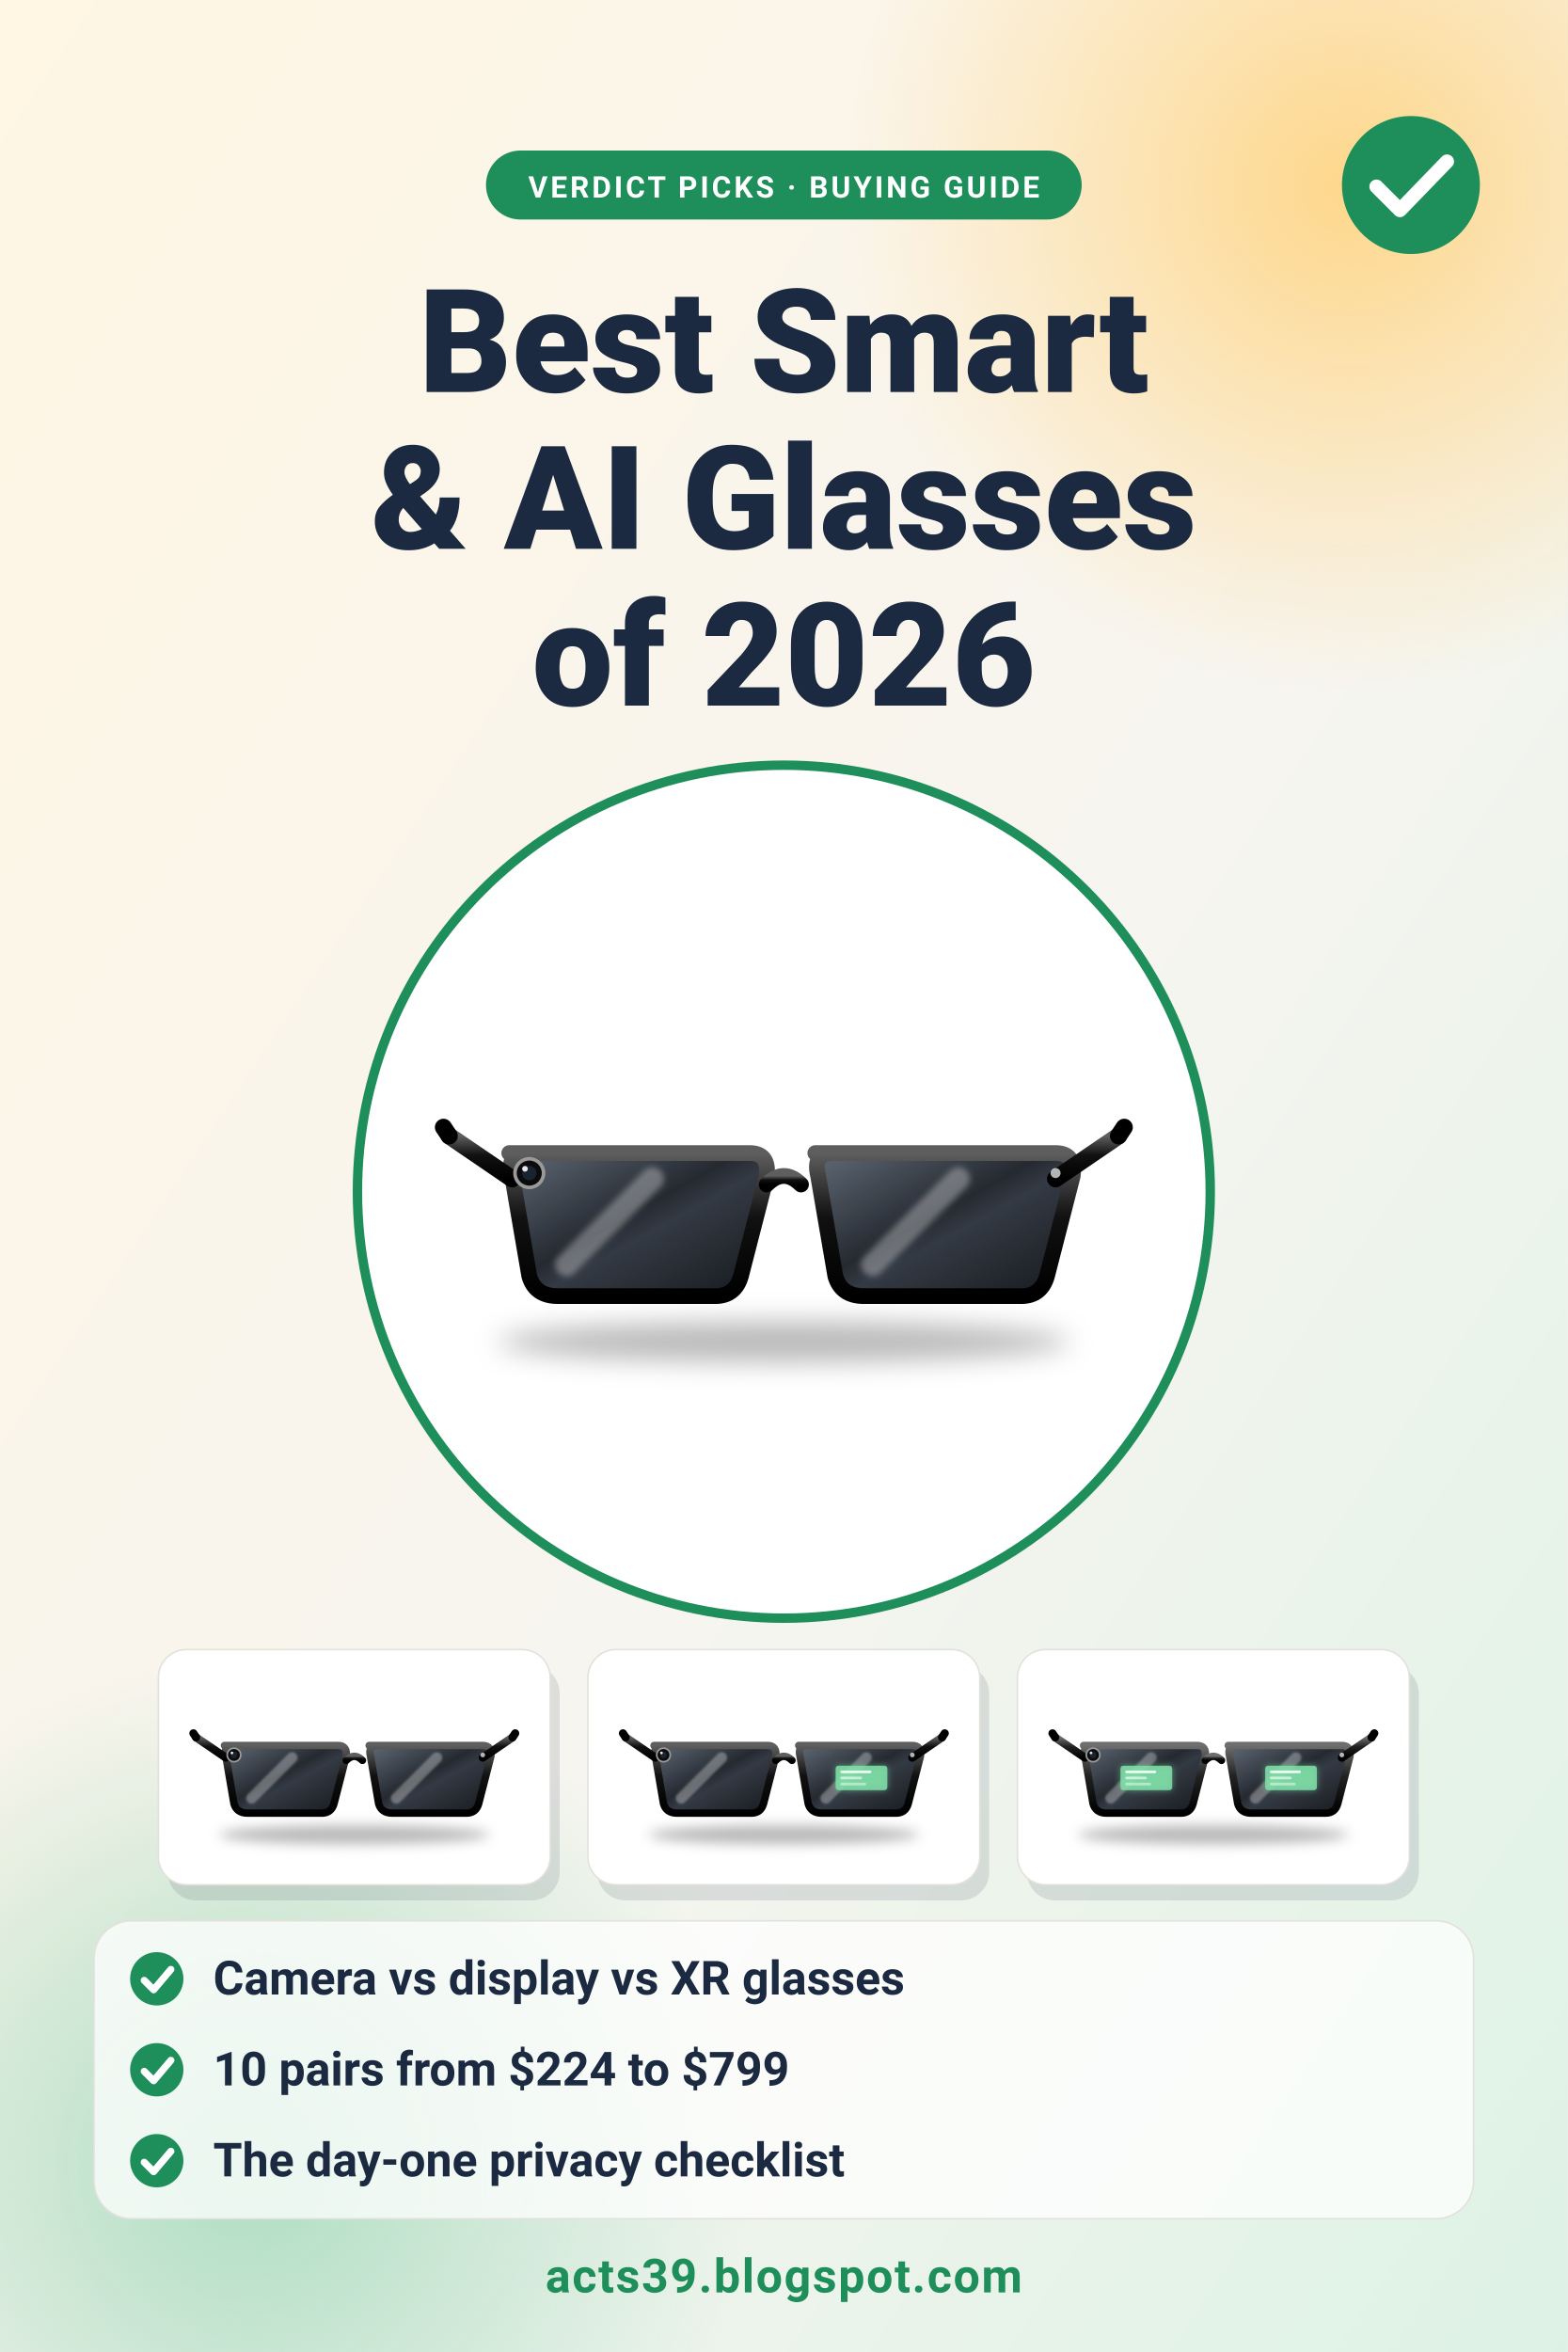
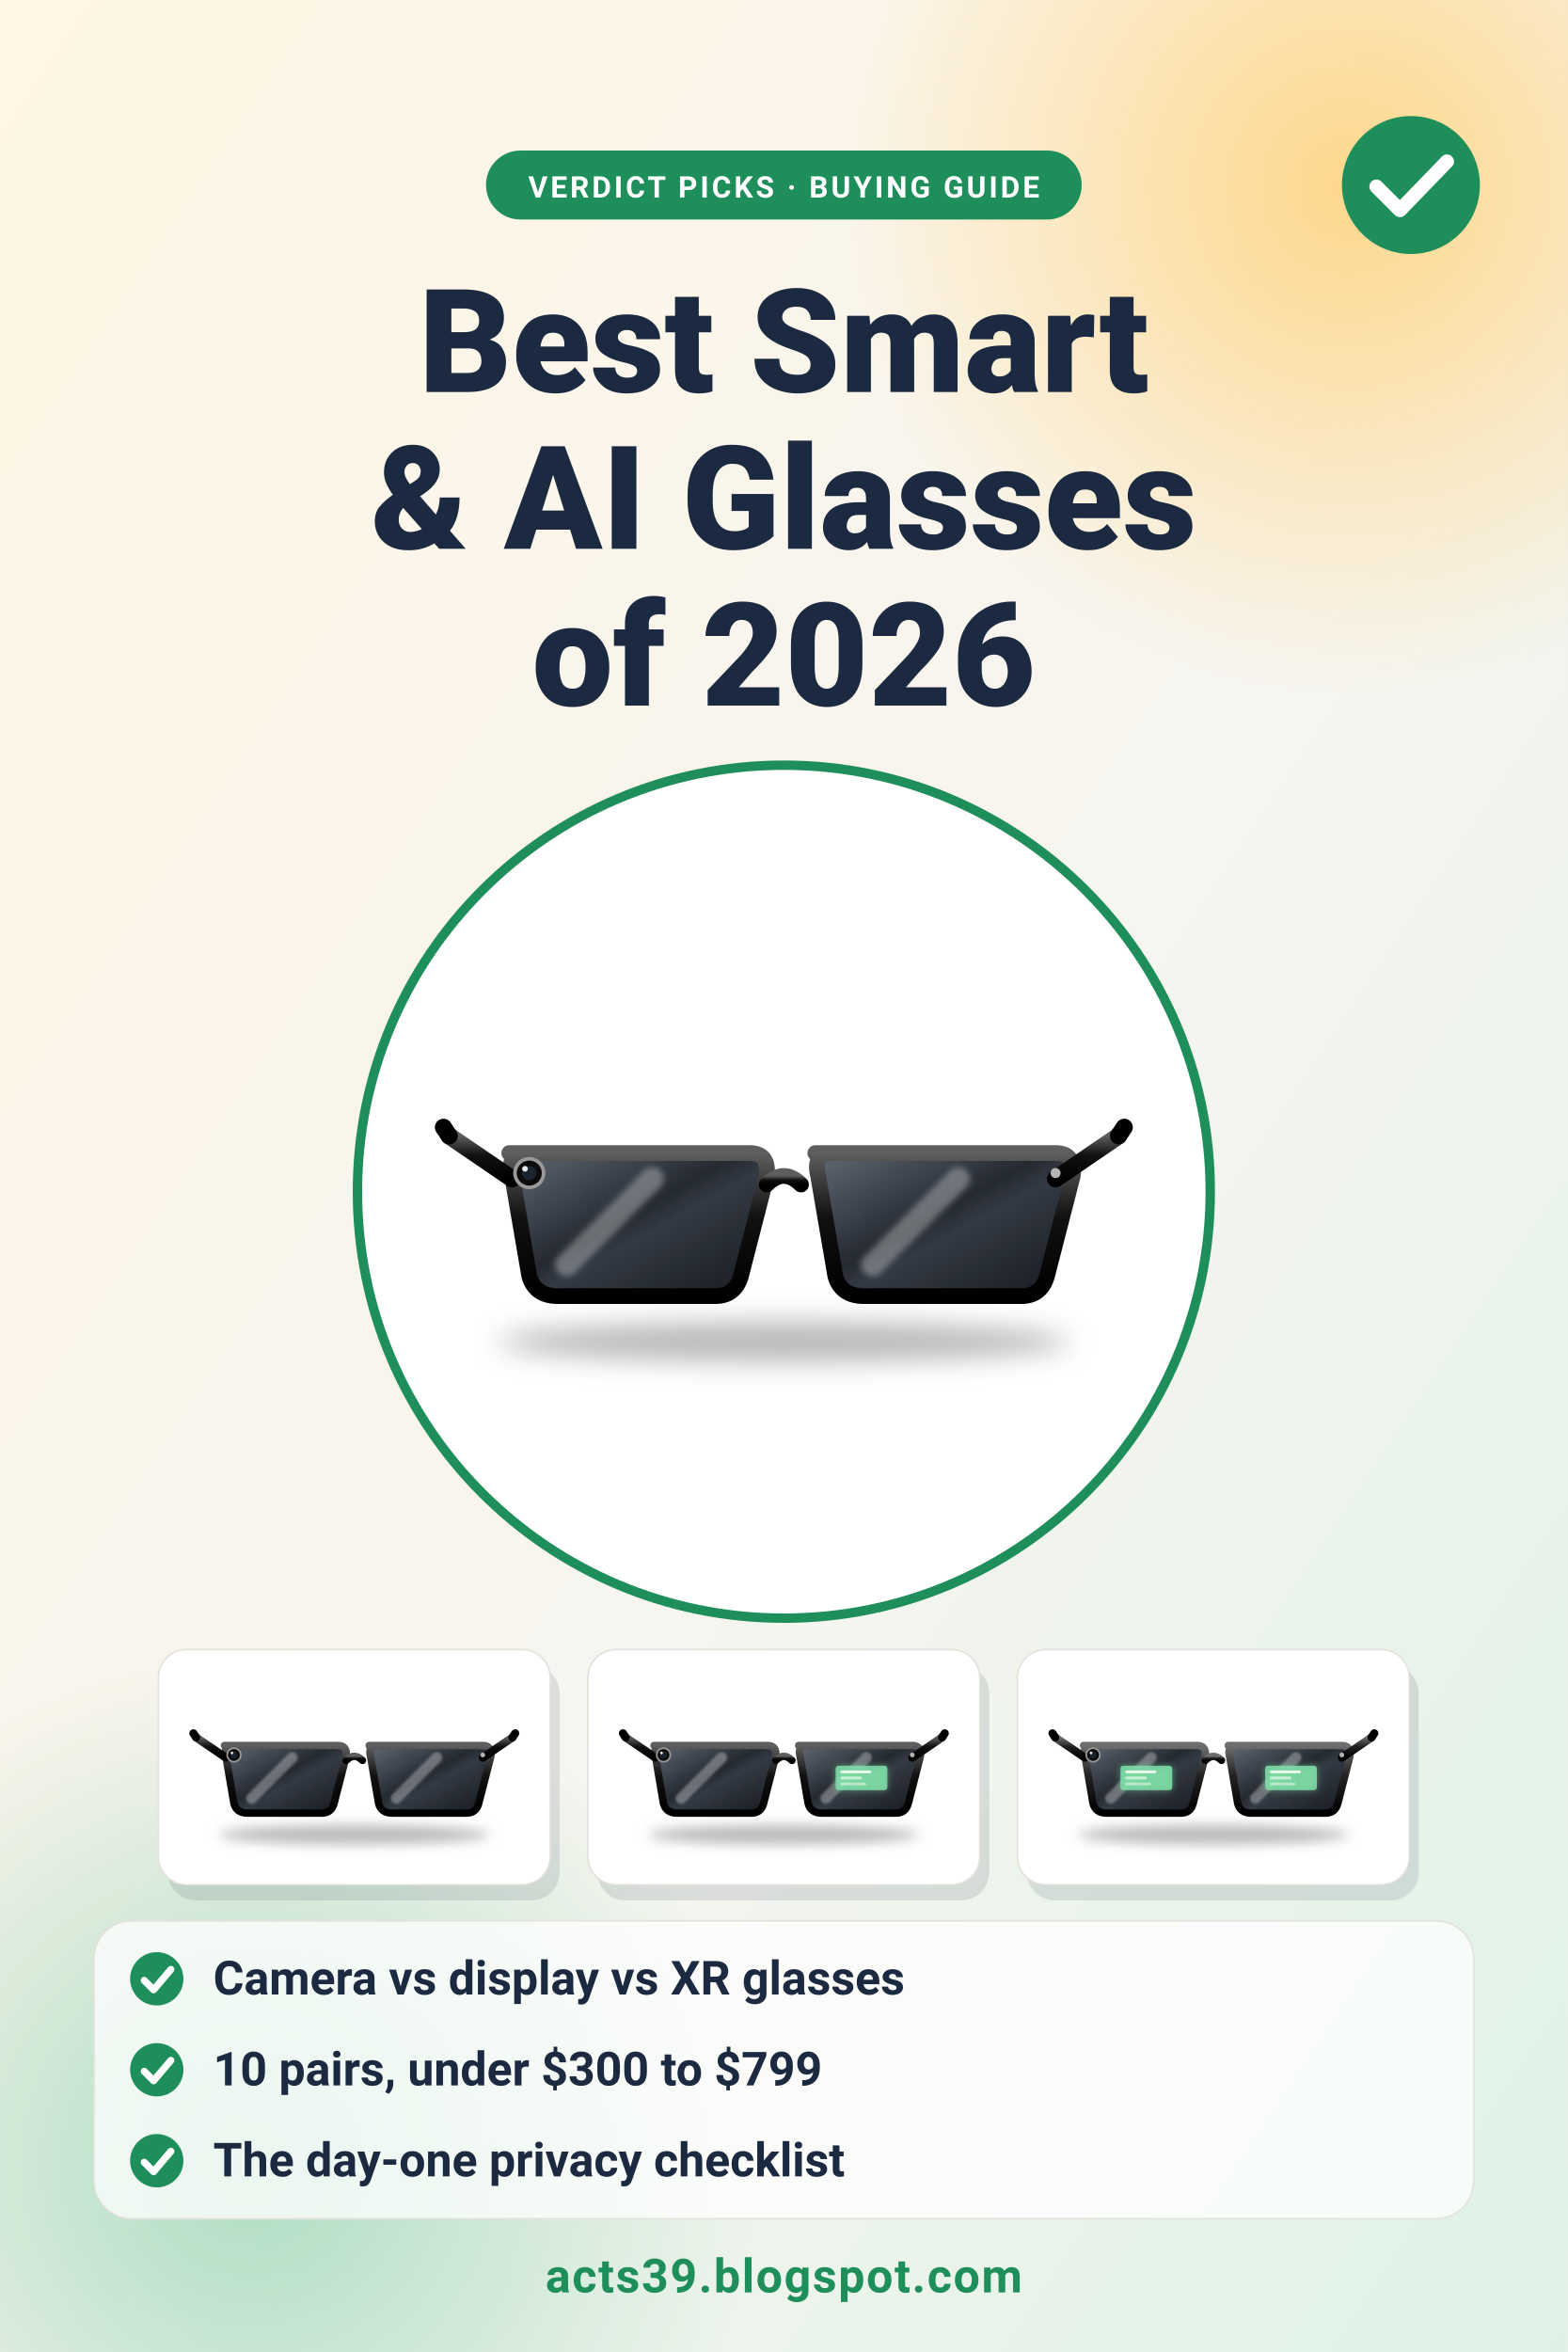
<svg xmlns="http://www.w3.org/2000/svg" viewBox="0 0 1000 1500" role="img" aria-label="Best Smart and AI Glasses of 2026 — Verdict Picks buying guide, with a render of the Ray-Ban Meta Gen 2">
  <defs>
    <linearGradient id="bp-bg" x1="0" y1="0" x2="1" y2="1">
      <stop offset="0" stop-color="#FFF6E3" />
      <stop offset="0.55" stop-color="#F7F5F0" />
      <stop offset="1" stop-color="#DDF2E5" />
    </linearGradient>
    <radialGradient id="bp-sun" cx="50%" cy="50%" r="50%">
      <stop offset="0" stop-color="#FFD27A" stop-opacity="0.85" />
      <stop offset="1" stop-color="#FFD27A" stop-opacity="0" />
    </radialGradient>
    <radialGradient id="bp-leaf" cx="50%" cy="50%" r="50%">
      <stop offset="0" stop-color="#8FD3AE" stop-opacity="0.7" />
      <stop offset="1" stop-color="#8FD3AE" stop-opacity="0" />
    </radialGradient>
  </defs>
  <rect width="1000" height="1500" fill="url(#bp-bg)" />
  <circle cx="860" cy="120" r="320" fill="url(#bp-sun)" />
  <circle cx="160" cy="1380" r="320" fill="url(#bp-leaf)" />
  <g font-family="-apple-system,Segoe UI,Roboto,Helvetica,Arial,sans-serif">
    <rect x="310" y="96" width="380" height="44" rx="22" fill="#1E8E5A" />
    <text x="500" y="126" text-anchor="middle" font-size="19" font-weight="700" fill="#fff" letter-spacing="1.8">VERDICT PICKS · BUYING GUIDE</text>
    <text x="500" y="250" text-anchor="middle" font-size="92" font-weight="800" fill="#1B2A41">Best Smart</text>
    <text x="500" y="350" text-anchor="middle" font-size="92" font-weight="800" fill="#1B2A41">&amp; AI Glasses</text>
    <text x="500" y="450" text-anchor="middle" font-size="92" font-weight="800" fill="#1B2A41">of 2026</text>
  </g>
  <circle cx="500" cy="760" r="272" fill="#fff" />
  <circle cx="500" cy="760" r="272" fill="none" stroke="#1E8E5A" stroke-width="6" />
  <g transform="translate(226.3158 582.1053) scale(0.9122807)">
    <defs>
      <radialGradient id="bphero-bg" cx="50%" cy="38%" r="72%">
        <stop offset="0" stop-color="#ffffff" />
        <stop offset="0.7" stop-color="#f3f3f1" />
        <stop offset="1" stop-color="#e4e4e1" />
      </radialGradient>
      <filter id="bphero-blur" x="-30%" y="-80%" width="160%" height="300%">
        <feGaussianBlur stdDeviation="9" />
      </filter>
      <filter id="bphero-soft" x="-20%" y="-20%" width="140%" height="140%">
        <feGaussianBlur stdDeviation="2.2" />
      </filter>
      <filter id="bphero-glow" x="-50%" y="-50%" width="200%" height="200%">
        <feGaussianBlur stdDeviation="5" />
      </filter>
      <linearGradient id="bphero-front" x1="0" y1="0" x2="0.35" y2="1">
        <stop offset="0" stop-color="#2b2b2b" />
        <stop offset="0.55" stop-color="#111" />
        <stop offset="1" stop-color="#000000" />
      </linearGradient>
      <linearGradient id="bphero-side" x1="0" y1="0" x2="1" y2="1">
        <stop offset="0" stop-color="#020202" />
        <stop offset="1" stop-color="#000000" />
      </linearGradient>
      <linearGradient id="bphero-top" x1="0" y1="0" x2="1" y2="1">
        <stop offset="0" stop-color="#4e4e4e" />
        <stop offset="1" stop-color="#202020" />
      </linearGradient>
      <radialGradient id="bphero-dome" cx="38%" cy="32%" r="75%">
        <stop offset="0" stop-color="#494949" />
        <stop offset="0.6" stop-color="#111" />
        <stop offset="1" stop-color="#000000" />
      </radialGradient>
      <linearGradient id="bphero-gloss" x1="0" y1="0" x2="1" y2="1">
        <stop offset="0" stop-color="#ffffff" stop-opacity="0.55" />
        <stop offset="0.5" stop-color="#ffffff" stop-opacity="0.05" />
        <stop offset="1" stop-color="#ffffff" stop-opacity="0" />
      </linearGradient>
      <linearGradient id="bphero-screen" x1="0" y1="0" x2="1" y2="1">
        <stop offset="0" stop-color="#1d2a3a" />
        <stop offset="1" stop-color="#060a10" />
      </linearGradient>
      <linearGradient id="bphero-metal" x1="0" y1="0" x2="1" y2="0">
        <stop offset="0" stop-color="#d9d9d6" />
        <stop offset="0.35" stop-color="#f4f4f2" />
        <stop offset="0.65" stop-color="#bdbdb9" />
        <stop offset="1" stop-color="#e6e6e3" />
      </linearGradient>
      <linearGradient id="bphero-accent" x1="0" y1="0" x2="0" y2="1">
        <stop offset="0" stop-color="#bdefd2" />
        <stop offset="1" stop-color="#4ed487" />
      </linearGradient>
      <linearGradient id="bphero-lens" x1="0" y1="0" x2="1" y2="1">
        <stop offset="0" stop-color="#5a6470" />
        <stop offset="0.45" stop-color="#1c2129" />
        <stop offset="0.55" stop-color="#2b323c" />
        <stop offset="1" stop-color="#0c0f14" />
      </linearGradient>
    </defs>
    <ellipse cx="300" cy="300" rx="200" ry="14" fill="#000" opacity="0.28" filter="url(#bphero-blur)" />
    <linearGradient id="bphero-fr" x1="0" y1="0" x2="0" y2="1">
      <stop offset="0" stop-color="#5e5e5e" />
      <stop offset="0.45" stop-color="#111" />
      <stop offset="1" stop-color="#000000" />
    </linearGradient>
    <path d="M 108 168 L 276 168 Q 290 168 288 184 L 270 254 Q 266 268 252 268 L 142 268 Q 126 268 122 254 L 110 184 Q 106 168 120 168 Z" fill="url(#bphero-lens)" opacity="0.96" />
    <path d="M 108 168 L 276 168 Q 290 168 288 184 L 270 254 Q 266 268 252 268 L 142 268 Q 126 268 122 254 L 110 184 Q 106 168 120 168 Z" fill="none" stroke="url(#bphero-fr)" stroke-width="11" stroke-linejoin="round" />
    <path d="M 148.04 246.0 L 208.1 186.0" stroke="#fff" stroke-opacity="0.32" stroke-width="16.0" stroke-linecap="round" filter="url(#bphero-soft)" />
    <path d="M 322 168 L 490 168 Q 504 168 502 184 L 484 254 Q 480 268 466 268 L 356 268 Q 340 268 336 254 L 324 184 Q 320 168 334 168 Z" fill="url(#bphero-lens)" opacity="0.96" />
    <path d="M 322 168 L 490 168 Q 504 168 502 184 L 484 254 Q 480 268 466 268 L 356 268 Q 340 268 336 254 L 324 184 Q 320 168 334 168 Z" fill="none" stroke="url(#bphero-fr)" stroke-width="11" stroke-linejoin="round" />
    <path d="M 362.04 246.0 L 422.1 186.0" stroke="#fff" stroke-opacity="0.32" stroke-width="16.0" stroke-linecap="round" filter="url(#bphero-soft)" />
    <path d="M 288 190 Q 300 178 312 190" fill="none" stroke="url(#bphero-fr)" stroke-width="11" stroke-linecap="round" />
    <path d="M 110 186 L 66 156 M 490 186 L 534 156" stroke="url(#bphero-fr)" stroke-width="12" stroke-linecap="round" />
    <path d="M 66 156 L 62 150 M 534 156 L 538 150" stroke="#000000" stroke-width="12" stroke-linecap="round" />
    <circle cx="122" cy="182" r="10" fill="#0b0b0b" stroke="#9a9a9a" stroke-width="2.5" />
    <circle cx="122" cy="182" r="5" fill="#1a2430" />
    <circle cx="119" cy="179" r="2" fill="#fff" opacity="0.9" />
    <circle cx="490" cy="182" r="3.5" fill="#fff" opacity="0.7" />
  </g>
  <g transform="translate(101.0 1052)">
    <rect x="6" y="10" width="250" height="150" rx="18" fill="#1B2A41" opacity="0.12" />
    <rect width="250" height="150" rx="18" fill="#fff" />
    <rect width="250" height="150" rx="18" fill="none" stroke="#E3E1DB" />
    <svg x="8" y="6" width="234" height="138" viewBox="60 40 480 320" preserveAspectRatio="xMidYMid meet">
      <g transform="translate(0 0) scale(1.0)">
        <defs>
          <radialGradient id="pgen2-bg" cx="50%" cy="38%" r="72%">
            <stop offset="0" stop-color="#ffffff" />
            <stop offset="0.7" stop-color="#f3f3f1" />
            <stop offset="1" stop-color="#e4e4e1" />
          </radialGradient>
          <filter id="pgen2-blur" x="-30%" y="-80%" width="160%" height="300%">
            <feGaussianBlur stdDeviation="9" />
          </filter>
          <filter id="pgen2-soft" x="-20%" y="-20%" width="140%" height="140%">
            <feGaussianBlur stdDeviation="2.2" />
          </filter>
          <filter id="pgen2-glow" x="-50%" y="-50%" width="200%" height="200%">
            <feGaussianBlur stdDeviation="5" />
          </filter>
          <linearGradient id="pgen2-front" x1="0" y1="0" x2="0.35" y2="1">
            <stop offset="0" stop-color="#2b2b2b" />
            <stop offset="0.55" stop-color="#111" />
            <stop offset="1" stop-color="#000000" />
          </linearGradient>
          <linearGradient id="pgen2-side" x1="0" y1="0" x2="1" y2="1">
            <stop offset="0" stop-color="#020202" />
            <stop offset="1" stop-color="#000000" />
          </linearGradient>
          <linearGradient id="pgen2-top" x1="0" y1="0" x2="1" y2="1">
            <stop offset="0" stop-color="#4e4e4e" />
            <stop offset="1" stop-color="#202020" />
          </linearGradient>
          <radialGradient id="pgen2-dome" cx="38%" cy="32%" r="75%">
            <stop offset="0" stop-color="#494949" />
            <stop offset="0.6" stop-color="#111" />
            <stop offset="1" stop-color="#000000" />
          </radialGradient>
          <linearGradient id="pgen2-gloss" x1="0" y1="0" x2="1" y2="1">
            <stop offset="0" stop-color="#ffffff" stop-opacity="0.55" />
            <stop offset="0.5" stop-color="#ffffff" stop-opacity="0.05" />
            <stop offset="1" stop-color="#ffffff" stop-opacity="0" />
          </linearGradient>
          <linearGradient id="pgen2-screen" x1="0" y1="0" x2="1" y2="1">
            <stop offset="0" stop-color="#1d2a3a" />
            <stop offset="1" stop-color="#060a10" />
          </linearGradient>
          <linearGradient id="pgen2-metal" x1="0" y1="0" x2="1" y2="0">
            <stop offset="0" stop-color="#d9d9d6" />
            <stop offset="0.35" stop-color="#f4f4f2" />
            <stop offset="0.65" stop-color="#bdbdb9" />
            <stop offset="1" stop-color="#e6e6e3" />
          </linearGradient>
          <linearGradient id="pgen2-accent" x1="0" y1="0" x2="0" y2="1">
            <stop offset="0" stop-color="#bdefd2" />
            <stop offset="1" stop-color="#4ed487" />
          </linearGradient>
          <linearGradient id="pgen2-lens" x1="0" y1="0" x2="1" y2="1">
            <stop offset="0" stop-color="#5a6470" />
            <stop offset="0.45" stop-color="#1c2129" />
            <stop offset="0.55" stop-color="#2b323c" />
            <stop offset="1" stop-color="#0c0f14" />
          </linearGradient>
        </defs>
        <ellipse cx="300" cy="300" rx="200" ry="14" fill="#000" opacity="0.28" filter="url(#pgen2-blur)" />
        <linearGradient id="pgen2-fr" x1="0" y1="0" x2="0" y2="1">
          <stop offset="0" stop-color="#5e5e5e" />
          <stop offset="0.45" stop-color="#111" />
          <stop offset="1" stop-color="#000000" />
        </linearGradient>
        <path d="M 108 168 L 276 168 Q 290 168 288 184 L 270 254 Q 266 268 252 268 L 142 268 Q 126 268 122 254 L 110 184 Q 106 168 120 168 Z" fill="url(#pgen2-lens)" opacity="0.96" />
        <path d="M 108 168 L 276 168 Q 290 168 288 184 L 270 254 Q 266 268 252 268 L 142 268 Q 126 268 122 254 L 110 184 Q 106 168 120 168 Z" fill="none" stroke="url(#pgen2-fr)" stroke-width="11" stroke-linejoin="round" />
        <path d="M 148.04 246.0 L 208.1 186.0" stroke="#fff" stroke-opacity="0.32" stroke-width="16.0" stroke-linecap="round" filter="url(#pgen2-soft)" />
        <path d="M 322 168 L 490 168 Q 504 168 502 184 L 484 254 Q 480 268 466 268 L 356 268 Q 340 268 336 254 L 324 184 Q 320 168 334 168 Z" fill="url(#pgen2-lens)" opacity="0.96" />
        <path d="M 322 168 L 490 168 Q 504 168 502 184 L 484 254 Q 480 268 466 268 L 356 268 Q 340 268 336 254 L 324 184 Q 320 168 334 168 Z" fill="none" stroke="url(#pgen2-fr)" stroke-width="11" stroke-linejoin="round" />
        <path d="M 362.04 246.0 L 422.1 186.0" stroke="#fff" stroke-opacity="0.32" stroke-width="16.0" stroke-linecap="round" filter="url(#pgen2-soft)" />
        <path d="M 288 190 Q 300 178 312 190" fill="none" stroke="url(#pgen2-fr)" stroke-width="11" stroke-linecap="round" />
        <path d="M 110 186 L 66 156 M 490 186 L 534 156" stroke="url(#pgen2-fr)" stroke-width="12" stroke-linecap="round" />
        <path d="M 66 156 L 62 150 M 534 156 L 538 150" stroke="#000000" stroke-width="12" stroke-linecap="round" />
        <circle cx="122" cy="182" r="10" fill="#0b0b0b" stroke="#9a9a9a" stroke-width="2.5" />
        <circle cx="122" cy="182" r="5" fill="#1a2430" />
        <circle cx="119" cy="179" r="2" fill="#fff" opacity="0.9" />
        <circle cx="490" cy="182" r="3.5" fill="#fff" opacity="0.7" />
      </g>
    </svg>
  </g>
  <g transform="translate(375.0 1052)">
    <rect x="6" y="10" width="250" height="150" rx="18" fill="#1B2A41" opacity="0.12" />
    <rect width="250" height="150" rx="18" fill="#fff" />
    <rect width="250" height="150" rx="18" fill="none" stroke="#E3E1DB" />
    <svg x="8" y="6" width="234" height="138" viewBox="60 40 480 320" preserveAspectRatio="xMidYMid meet">
      <g transform="translate(0 0) scale(1.0)">
        <defs>
          <radialGradient id="pdisplay-bg" cx="50%" cy="38%" r="72%">
            <stop offset="0" stop-color="#ffffff" />
            <stop offset="0.7" stop-color="#f3f3f1" />
            <stop offset="1" stop-color="#e4e4e1" />
          </radialGradient>
          <filter id="pdisplay-blur" x="-30%" y="-80%" width="160%" height="300%">
            <feGaussianBlur stdDeviation="9" />
          </filter>
          <filter id="pdisplay-soft" x="-20%" y="-20%" width="140%" height="140%">
            <feGaussianBlur stdDeviation="2.2" />
          </filter>
          <filter id="pdisplay-glow" x="-50%" y="-50%" width="200%" height="200%">
            <feGaussianBlur stdDeviation="5" />
          </filter>
          <linearGradient id="pdisplay-front" x1="0" y1="0" x2="0.35" y2="1">
            <stop offset="0" stop-color="#2b2b2b" />
            <stop offset="0.55" stop-color="#111" />
            <stop offset="1" stop-color="#000000" />
          </linearGradient>
          <linearGradient id="pdisplay-side" x1="0" y1="0" x2="1" y2="1">
            <stop offset="0" stop-color="#020202" />
            <stop offset="1" stop-color="#000000" />
          </linearGradient>
          <linearGradient id="pdisplay-top" x1="0" y1="0" x2="1" y2="1">
            <stop offset="0" stop-color="#4e4e4e" />
            <stop offset="1" stop-color="#202020" />
          </linearGradient>
          <radialGradient id="pdisplay-dome" cx="38%" cy="32%" r="75%">
            <stop offset="0" stop-color="#494949" />
            <stop offset="0.6" stop-color="#111" />
            <stop offset="1" stop-color="#000000" />
          </radialGradient>
          <linearGradient id="pdisplay-gloss" x1="0" y1="0" x2="1" y2="1">
            <stop offset="0" stop-color="#ffffff" stop-opacity="0.55" />
            <stop offset="0.5" stop-color="#ffffff" stop-opacity="0.05" />
            <stop offset="1" stop-color="#ffffff" stop-opacity="0" />
          </linearGradient>
          <linearGradient id="pdisplay-screen" x1="0" y1="0" x2="1" y2="1">
            <stop offset="0" stop-color="#1d2a3a" />
            <stop offset="1" stop-color="#060a10" />
          </linearGradient>
          <linearGradient id="pdisplay-metal" x1="0" y1="0" x2="1" y2="0">
            <stop offset="0" stop-color="#d9d9d6" />
            <stop offset="0.35" stop-color="#f4f4f2" />
            <stop offset="0.65" stop-color="#bdbdb9" />
            <stop offset="1" stop-color="#e6e6e3" />
          </linearGradient>
          <linearGradient id="pdisplay-accent" x1="0" y1="0" x2="0" y2="1">
            <stop offset="0" stop-color="#bdefd2" />
            <stop offset="1" stop-color="#4ed487" />
          </linearGradient>
          <linearGradient id="pdisplay-lens" x1="0" y1="0" x2="1" y2="1">
            <stop offset="0" stop-color="#5a6470" />
            <stop offset="0.45" stop-color="#1c2129" />
            <stop offset="0.55" stop-color="#2b323c" />
            <stop offset="1" stop-color="#0c0f14" />
          </linearGradient>
        </defs>
        <ellipse cx="300" cy="300" rx="200" ry="14" fill="#000" opacity="0.28" filter="url(#pdisplay-blur)" />
        <linearGradient id="pdisplay-fr" x1="0" y1="0" x2="0" y2="1">
          <stop offset="0" stop-color="#5e5e5e" />
          <stop offset="0.45" stop-color="#111" />
          <stop offset="1" stop-color="#000000" />
        </linearGradient>
        <path d="M 108 168 L 276 168 Q 290 168 288 184 L 270 254 Q 266 268 252 268 L 142 268 Q 126 268 122 254 L 110 184 Q 106 168 120 168 Z" fill="url(#pdisplay-lens)" opacity="0.96" />
        <path d="M 108 168 L 276 168 Q 290 168 288 184 L 270 254 Q 266 268 252 268 L 142 268 Q 126 268 122 254 L 110 184 Q 106 168 120 168 Z" fill="none" stroke="url(#pdisplay-fr)" stroke-width="11" stroke-linejoin="round" />
        <path d="M 148.04 246.0 L 208.1 186.0" stroke="#fff" stroke-opacity="0.32" stroke-width="16.0" stroke-linecap="round" filter="url(#pdisplay-soft)" />
        <path d="M 322 168 L 490 168 Q 504 168 502 184 L 484 254 Q 480 268 466 268 L 356 268 Q 340 268 336 254 L 324 184 Q 320 168 334 168 Z" fill="url(#pdisplay-lens)" opacity="0.96" />
        <path d="M 322 168 L 490 168 Q 504 168 502 184 L 484 254 Q 480 268 466 268 L 356 268 Q 340 268 336 254 L 324 184 Q 320 168 334 168 Z" fill="none" stroke="url(#pdisplay-fr)" stroke-width="11" stroke-linejoin="round" />
        <path d="M 362.04 246.0 L 422.1 186.0" stroke="#fff" stroke-opacity="0.32" stroke-width="16.0" stroke-linecap="round" filter="url(#pdisplay-soft)" />
        <path d="M 288 190 Q 300 178 312 190" fill="none" stroke="url(#pdisplay-fr)" stroke-width="11" stroke-linecap="round" />
        <path d="M 110 186 L 66 156 M 490 186 L 534 156" stroke="url(#pdisplay-fr)" stroke-width="12" stroke-linecap="round" />
        <path d="M 66 156 L 62 150 M 534 156 L 538 150" stroke="#000000" stroke-width="12" stroke-linecap="round" />
        <circle cx="122" cy="182" r="10" fill="#0b0b0b" stroke="#9a9a9a" stroke-width="2.5" />
        <circle cx="122" cy="182" r="5" fill="#1a2430" />
        <circle cx="119" cy="179" r="2" fill="#fff" opacity="0.9" />
        <circle cx="490" cy="182" r="3.5" fill="#fff" opacity="0.7" />
        <rect x="376.6" y="198.0" width="76.44" height="36.0" rx="4" fill="#7FE0A8" opacity="0.55" filter="url(#pdisplay-glow)" />
        <rect x="376.6" y="198.0" width="76.44" height="36.0" rx="4" fill="#7FE0A8" opacity="0.85" />
        <rect x="383.6" y="205.0" width="45.864" height="4" rx="2" fill="#fff" opacity="0.85" />
        <rect x="383.6" y="214.0" width="32.105" height="4" rx="2" fill="#fff" opacity="0.6" />
        <rect x="383.6" y="223.0" width="38.22" height="4" rx="2" fill="#fff" opacity="0.45" />
      </g>
    </svg>
  </g>
  <g transform="translate(649.0 1052)">
    <rect x="6" y="10" width="250" height="150" rx="18" fill="#1B2A41" opacity="0.12" />
    <rect width="250" height="150" rx="18" fill="#fff" />
    <rect width="250" height="150" rx="18" fill="none" stroke="#E3E1DB" />
    <svg x="8" y="6" width="234" height="138" viewBox="60 40 480 320" preserveAspectRatio="xMidYMid meet">
      <g transform="translate(0 0) scale(1.0)">
        <defs>
          <radialGradient id="prokid-bg" cx="50%" cy="38%" r="72%">
            <stop offset="0" stop-color="#ffffff" />
            <stop offset="0.7" stop-color="#f3f3f1" />
            <stop offset="1" stop-color="#e4e4e1" />
          </radialGradient>
          <filter id="prokid-blur" x="-30%" y="-80%" width="160%" height="300%">
            <feGaussianBlur stdDeviation="9" />
          </filter>
          <filter id="prokid-soft" x="-20%" y="-20%" width="140%" height="140%">
            <feGaussianBlur stdDeviation="2.2" />
          </filter>
          <filter id="prokid-glow" x="-50%" y="-50%" width="200%" height="200%">
            <feGaussianBlur stdDeviation="5" />
          </filter>
          <linearGradient id="prokid-front" x1="0" y1="0" x2="0.35" y2="1">
            <stop offset="0" stop-color="#3c3c3c" />
            <stop offset="0.55" stop-color="#222" />
            <stop offset="1" stop-color="#0b0b0b" />
          </linearGradient>
          <linearGradient id="prokid-side" x1="0" y1="0" x2="1" y2="1">
            <stop offset="0" stop-color="#131313" />
            <stop offset="1" stop-color="#000000" />
          </linearGradient>
          <linearGradient id="prokid-top" x1="0" y1="0" x2="1" y2="1">
            <stop offset="0" stop-color="#5f5f5f" />
            <stop offset="1" stop-color="#313131" />
          </linearGradient>
          <radialGradient id="prokid-dome" cx="38%" cy="32%" r="75%">
            <stop offset="0" stop-color="#5a5a5a" />
            <stop offset="0.6" stop-color="#222" />
            <stop offset="1" stop-color="#000000" />
          </radialGradient>
          <linearGradient id="prokid-gloss" x1="0" y1="0" x2="1" y2="1">
            <stop offset="0" stop-color="#ffffff" stop-opacity="0.55" />
            <stop offset="0.5" stop-color="#ffffff" stop-opacity="0.05" />
            <stop offset="1" stop-color="#ffffff" stop-opacity="0" />
          </linearGradient>
          <linearGradient id="prokid-screen" x1="0" y1="0" x2="1" y2="1">
            <stop offset="0" stop-color="#1d2a3a" />
            <stop offset="1" stop-color="#060a10" />
          </linearGradient>
          <linearGradient id="prokid-metal" x1="0" y1="0" x2="1" y2="0">
            <stop offset="0" stop-color="#d9d9d6" />
            <stop offset="0.35" stop-color="#f4f4f2" />
            <stop offset="0.65" stop-color="#bdbdb9" />
            <stop offset="1" stop-color="#e6e6e3" />
          </linearGradient>
          <linearGradient id="prokid-accent" x1="0" y1="0" x2="0" y2="1">
            <stop offset="0" stop-color="#bdefd2" />
            <stop offset="1" stop-color="#4ed487" />
          </linearGradient>
          <linearGradient id="prokid-lens" x1="0" y1="0" x2="1" y2="1">
            <stop offset="0" stop-color="#5a6470" />
            <stop offset="0.45" stop-color="#1c2129" />
            <stop offset="0.55" stop-color="#2b323c" />
            <stop offset="1" stop-color="#0c0f14" />
          </linearGradient>
        </defs>
        <ellipse cx="300" cy="300" rx="200" ry="14" fill="#000" opacity="0.28" filter="url(#prokid-blur)" />
        <linearGradient id="prokid-fr" x1="0" y1="0" x2="0" y2="1">
          <stop offset="0" stop-color="#6e6e6e" />
          <stop offset="0.45" stop-color="#222" />
          <stop offset="1" stop-color="#000000" />
        </linearGradient>
        <path d="M 108 168 L 276 168 Q 290 168 288 184 L 270 254 Q 266 268 252 268 L 142 268 Q 126 268 122 254 L 110 184 Q 106 168 120 168 Z" fill="url(#prokid-lens)" opacity="0.96" />
        <path d="M 108 168 L 276 168 Q 290 168 288 184 L 270 254 Q 266 268 252 268 L 142 268 Q 126 268 122 254 L 110 184 Q 106 168 120 168 Z" fill="none" stroke="url(#prokid-fr)" stroke-width="11" stroke-linejoin="round" />
        <path d="M 148.04 246.0 L 208.1 186.0" stroke="#fff" stroke-opacity="0.32" stroke-width="16.0" stroke-linecap="round" filter="url(#prokid-soft)" />
        <path d="M 322 168 L 490 168 Q 504 168 502 184 L 484 254 Q 480 268 466 268 L 356 268 Q 340 268 336 254 L 324 184 Q 320 168 334 168 Z" fill="url(#prokid-lens)" opacity="0.96" />
        <path d="M 322 168 L 490 168 Q 504 168 502 184 L 484 254 Q 480 268 466 268 L 356 268 Q 340 268 336 254 L 324 184 Q 320 168 334 168 Z" fill="none" stroke="url(#prokid-fr)" stroke-width="11" stroke-linejoin="round" />
        <path d="M 362.04 246.0 L 422.1 186.0" stroke="#fff" stroke-opacity="0.32" stroke-width="16.0" stroke-linecap="round" filter="url(#prokid-soft)" />
        <path d="M 288 190 Q 300 178 312 190" fill="none" stroke="url(#prokid-fr)" stroke-width="11" stroke-linecap="round" />
        <path d="M 110 186 L 66 156 M 490 186 L 534 156" stroke="url(#prokid-fr)" stroke-width="12" stroke-linecap="round" />
        <path d="M 66 156 L 62 150 M 534 156 L 538 150" stroke="#000000" stroke-width="12" stroke-linecap="round" />
        <circle cx="122" cy="182" r="10" fill="#0b0b0b" stroke="#9a9a9a" stroke-width="2.5" />
        <circle cx="122" cy="182" r="5" fill="#1a2430" />
        <circle cx="119" cy="179" r="2" fill="#fff" opacity="0.9" />
        <circle cx="490" cy="182" r="3.5" fill="#fff" opacity="0.7" />
        <rect x="162.6" y="198.0" width="76.44" height="36.0" rx="4" fill="#7FE0A8" opacity="0.55" filter="url(#prokid-glow)" />
        <rect x="162.6" y="198.0" width="76.44" height="36.0" rx="4" fill="#7FE0A8" opacity="0.85" />
        <rect x="169.6" y="205.0" width="45.864" height="4" rx="2" fill="#fff" opacity="0.85" />
        <rect x="169.6" y="214.0" width="32.105" height="4" rx="2" fill="#fff" opacity="0.6" />
        <rect x="169.6" y="223.0" width="38.22" height="4" rx="2" fill="#fff" opacity="0.45" />
        <rect x="376.6" y="198.0" width="76.44" height="36.0" rx="4" fill="#7FE0A8" opacity="0.55" filter="url(#prokid-glow)" />
        <rect x="376.6" y="198.0" width="76.44" height="36.0" rx="4" fill="#7FE0A8" opacity="0.85" />
        <rect x="383.6" y="205.0" width="45.864" height="4" rx="2" fill="#fff" opacity="0.85" />
        <rect x="383.6" y="214.0" width="32.105" height="4" rx="2" fill="#fff" opacity="0.6" />
        <rect x="383.6" y="223.0" width="38.22" height="4" rx="2" fill="#fff" opacity="0.45" />
      </g>
    </svg>
  </g>
  <g font-family="-apple-system,Segoe UI,Roboto,Helvetica,Arial,sans-serif">
    <rect x="60" y="1225" width="880" height="190" rx="24" fill="#fff" fill-opacity="0.75" stroke="#E3E1DB" />
    <g transform="translate(0 1262)">
      <circle cx="100" cy="0" r="17" fill="#1E8E5A" />
      <path d="M 92 1 L 98 7 L 109 -6" fill="none" stroke="#fff" stroke-width="4.5" stroke-linecap="round" stroke-linejoin="round" />
      <text x="136" y="10" font-size="30" font-weight="600" fill="#1B2A41">Camera vs display vs XR glasses</text>
    </g>
    <g transform="translate(0 1320)">
      <circle cx="100" cy="0" r="17" fill="#1E8E5A" />
      <path d="M 92 1 L 98 7 L 109 -6" fill="none" stroke="#fff" stroke-width="4.5" stroke-linecap="round" stroke-linejoin="round" />
-       <text x="136" y="10" font-size="30" font-weight="600" fill="#1B2A41">10 pairs from $224 to $799</text>
+       <text x="136" y="10" font-size="30" font-weight="600" fill="#1B2A41">10 pairs, under $300 to $799</text>
    </g>
    <g transform="translate(0 1378)">
      <circle cx="100" cy="0" r="17" fill="#1E8E5A" />
      <path d="M 92 1 L 98 7 L 109 -6" fill="none" stroke="#fff" stroke-width="4.5" stroke-linecap="round" stroke-linejoin="round" />
      <text x="136" y="10" font-size="30" font-weight="600" fill="#1B2A41">The day-one privacy checklist</text>
    </g>
    <text x="500" y="1462" text-anchor="middle" font-size="30" font-weight="700" fill="#1E8E5A" letter-spacing="1">acts39.blogspot.com</text>
  </g>
  <circle cx="900" cy="118" r="44" fill="#1E8E5A" />
  <path d="M 878 119 L 893 134 L 923 103" fill="none" stroke="#fff" stroke-width="9" stroke-linecap="round" stroke-linejoin="round" />
</svg>
